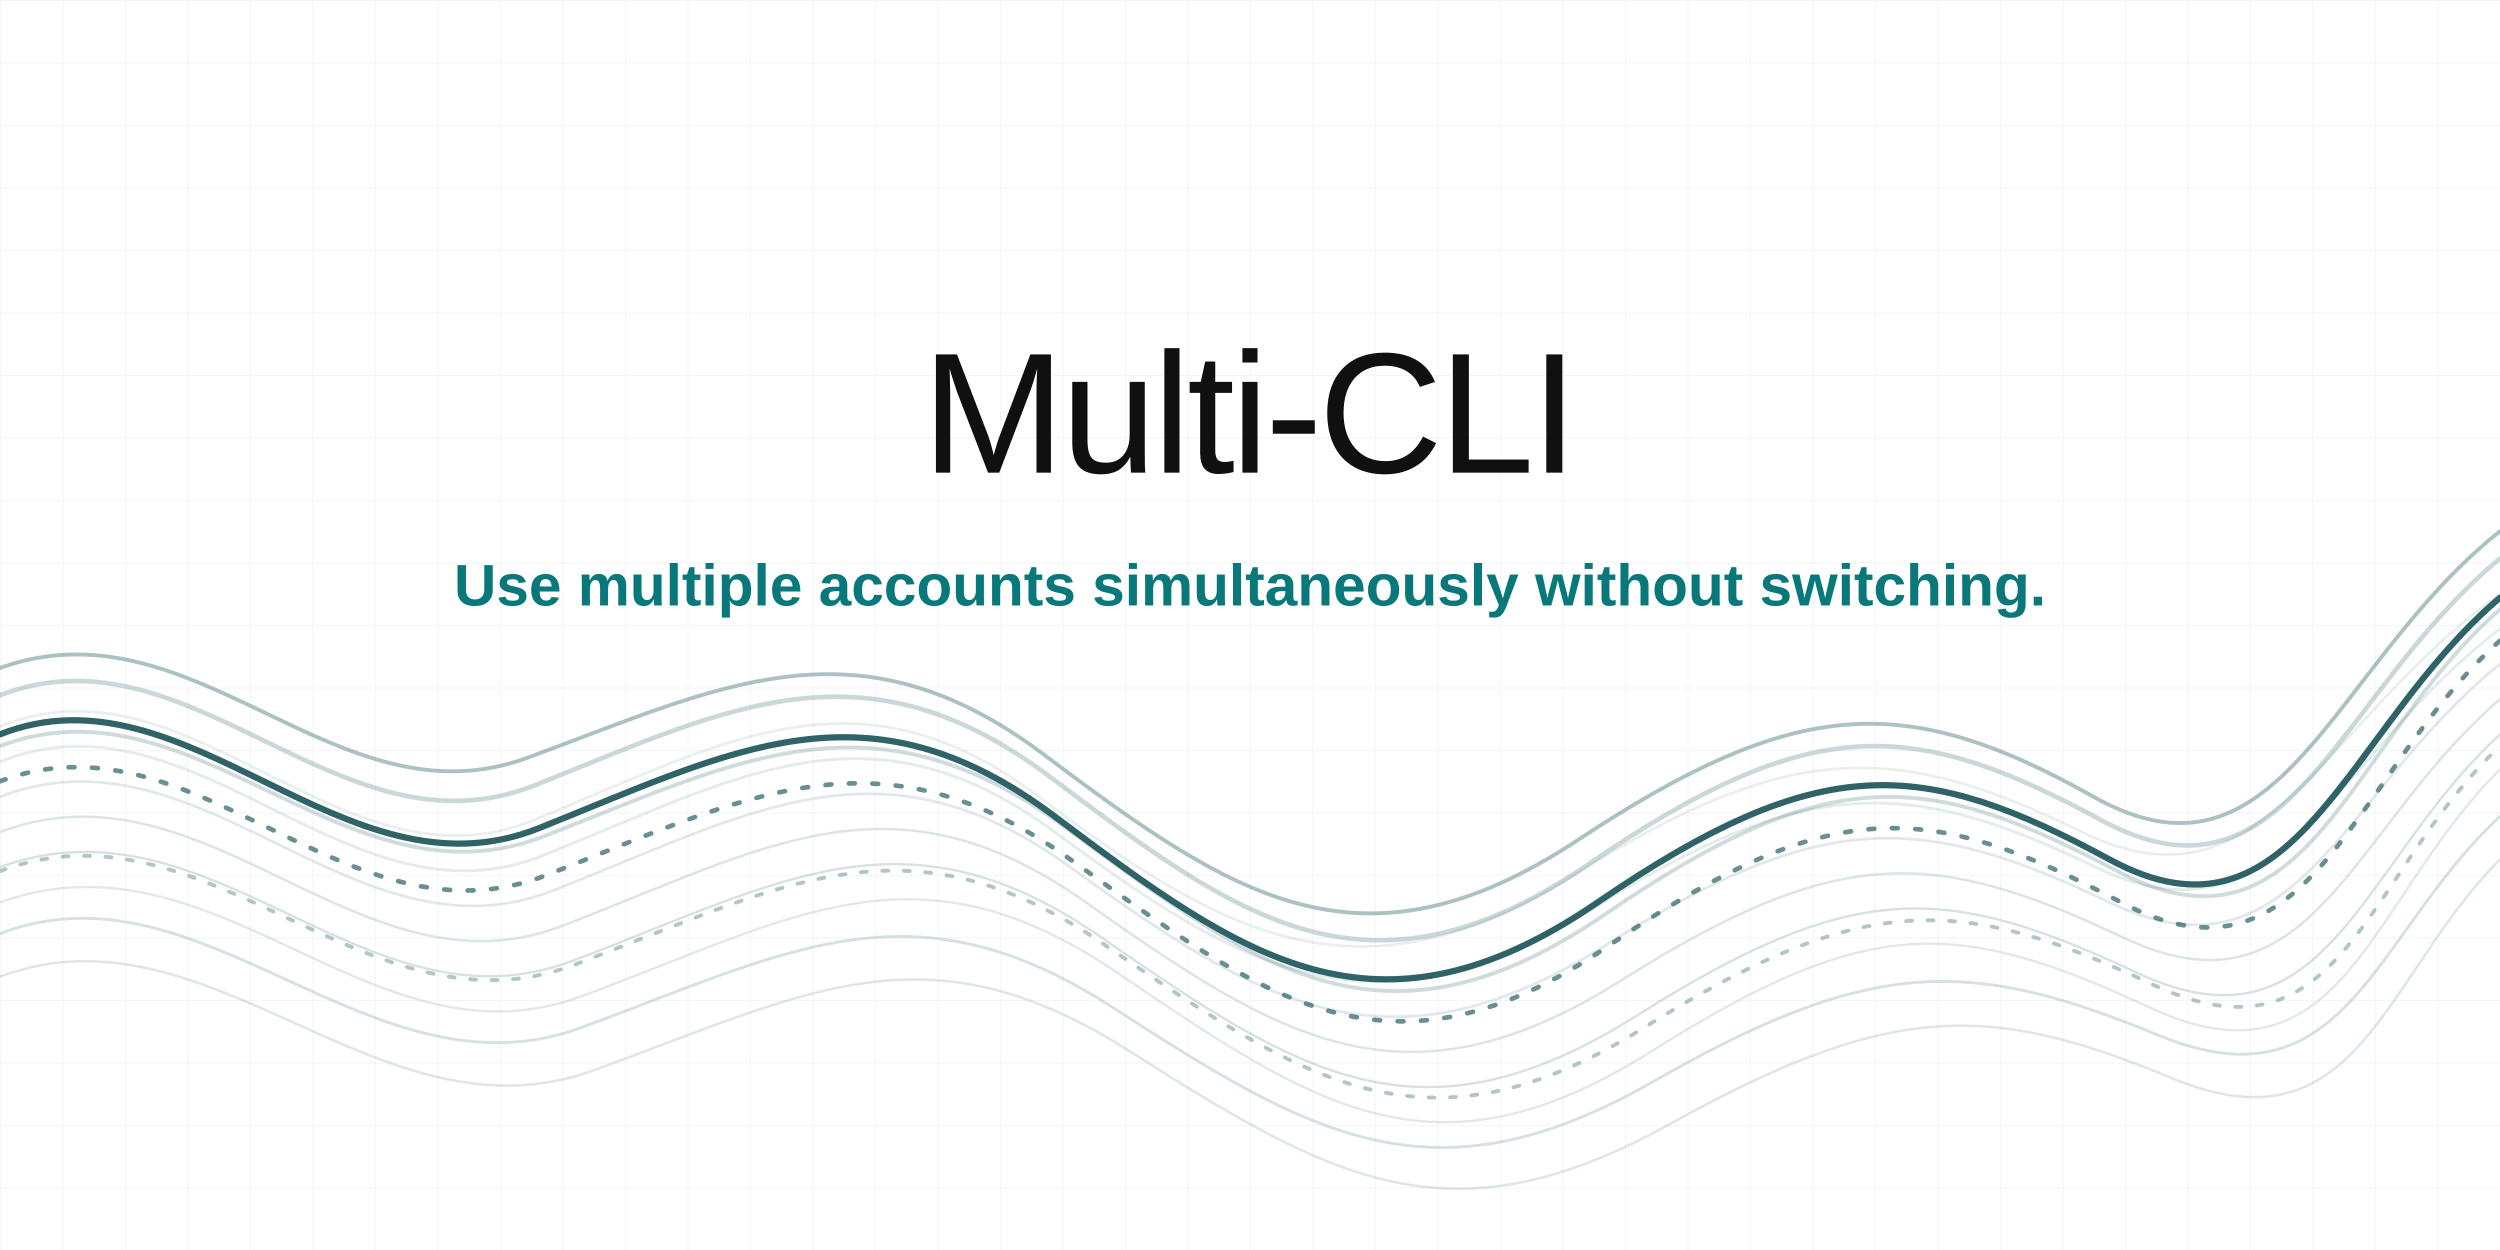
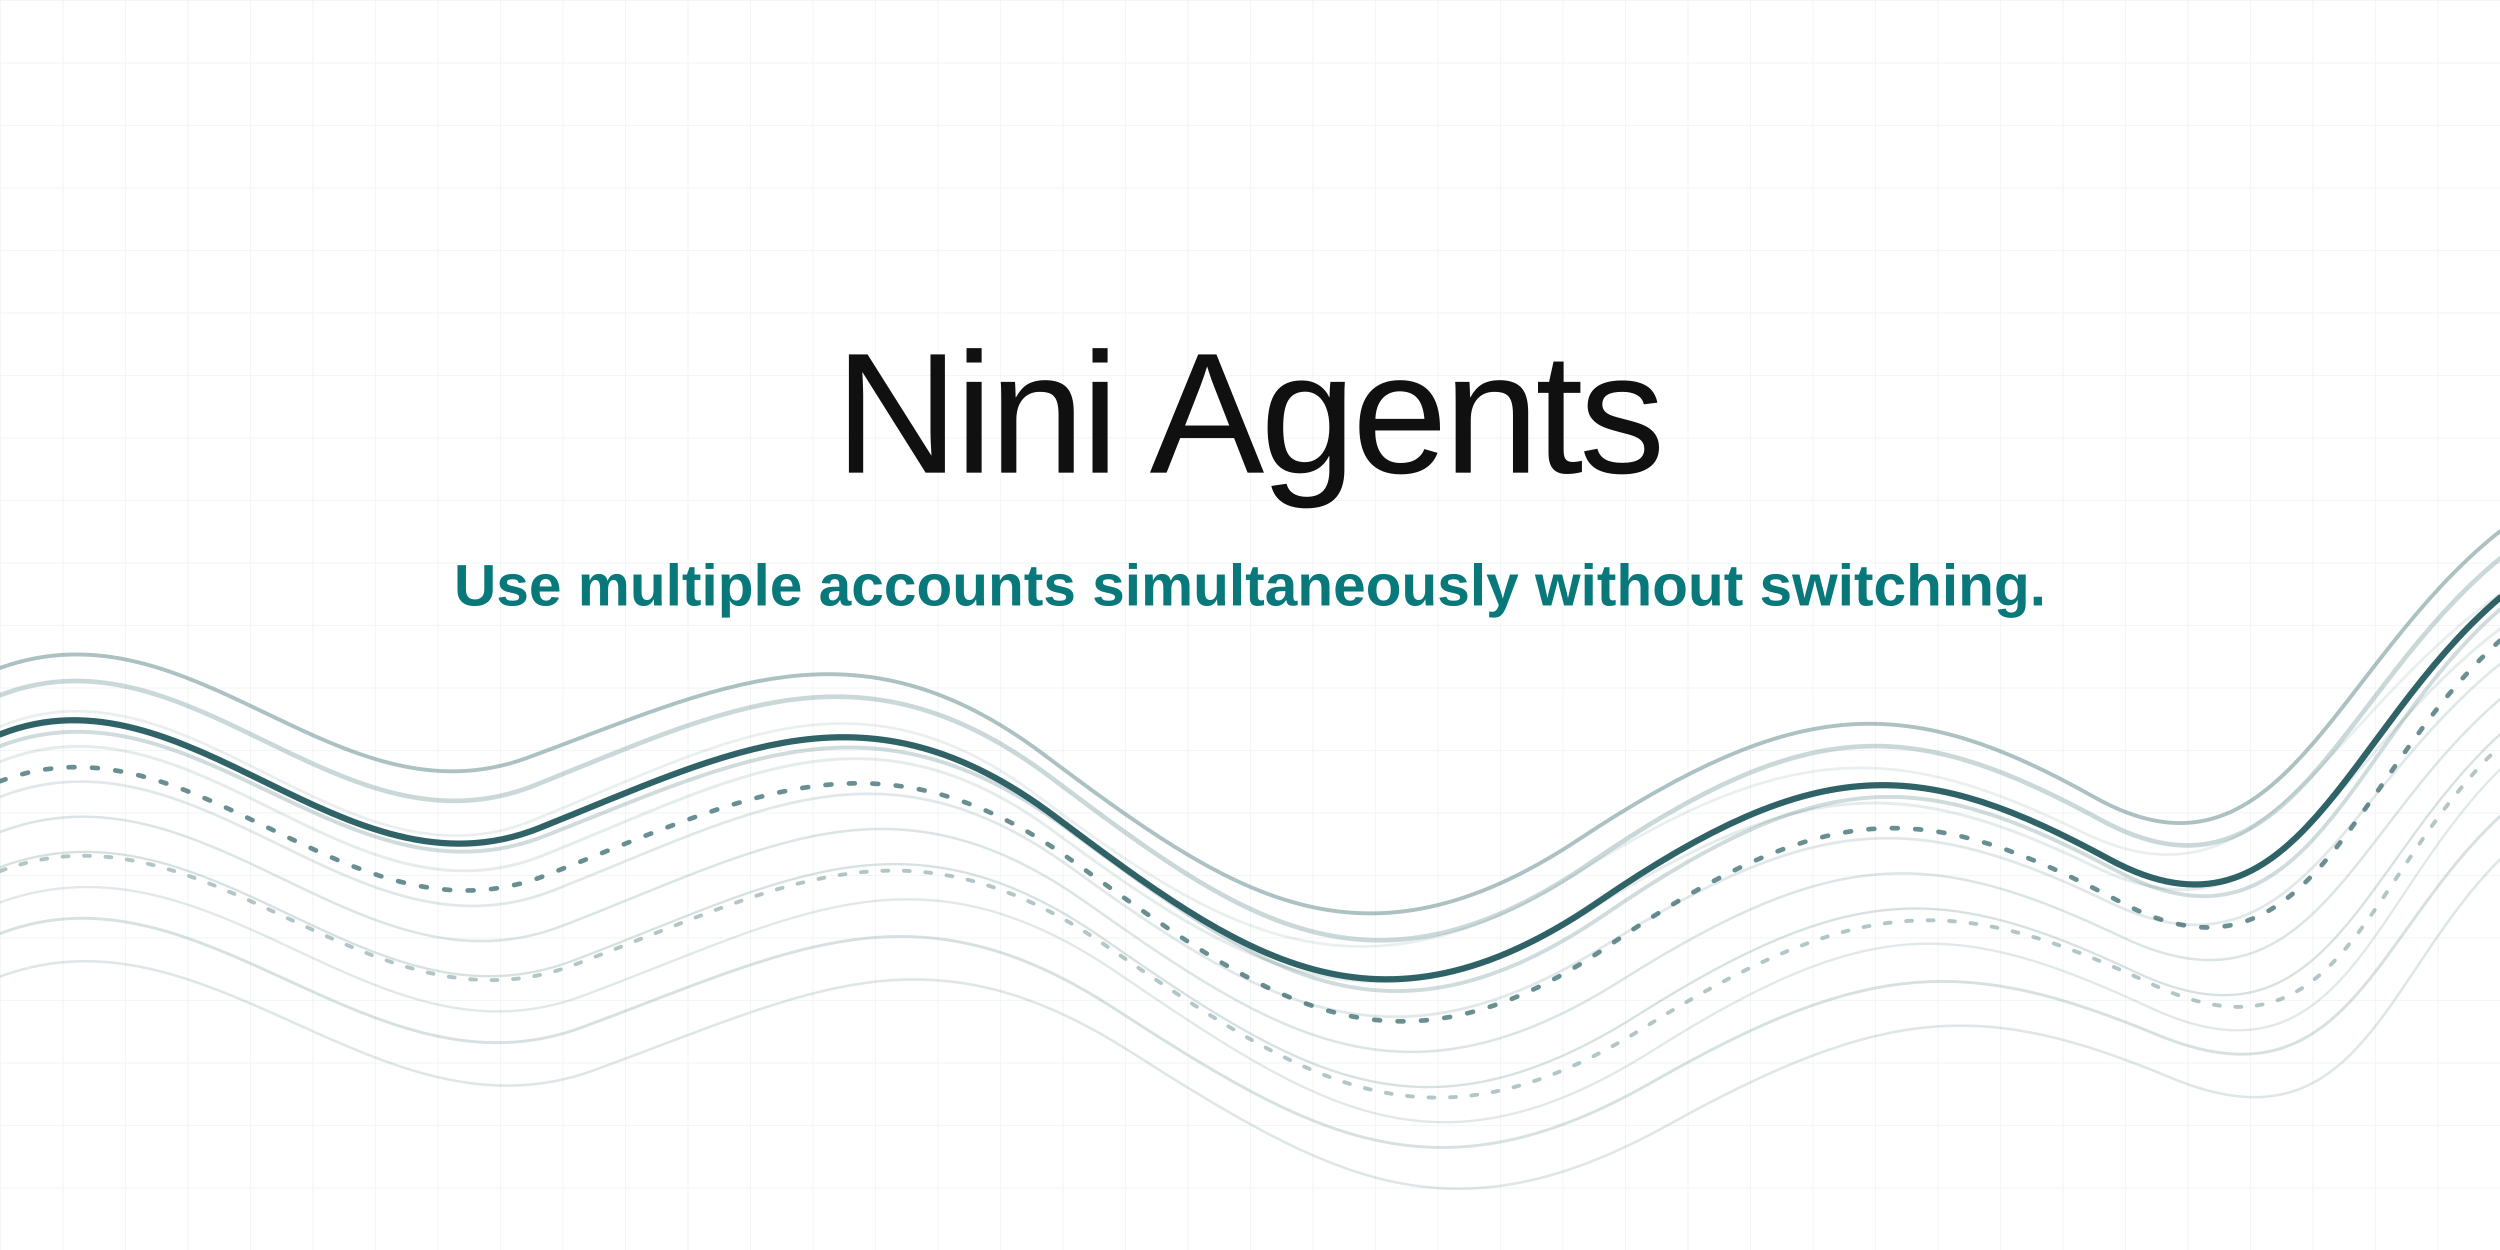
<svg xmlns="http://www.w3.org/2000/svg" viewBox="0 0 1280 640" role="img" aria-labelledby="title desc">
  <defs>
    <pattern id="grid" width="32" height="32" patternUnits="userSpaceOnUse">
      <path d="M32 0H0V32" fill="none" stroke="#255c60" stroke-opacity="0.055" stroke-width="1" />
    </pattern>
    <style>
      text { font-family: Arial, "Helvetica Neue", "Noto Sans", sans-serif; }
      .wave { fill: none; stroke: #255c60; stroke-linecap: round; }
    </style>
  </defs>
  <rect width="1280" height="640" fill="#ffffff" />
  <rect width="1280" height="640" fill="url(#grid)" />
-   <text x="640" y="242" text-anchor="middle" font-size="88" font-weight="400" letter-spacing="-2" fill="#101010">Multi-CLI</text>
+   <text x="640" y="242" text-anchor="middle" font-size="88" font-weight="400" letter-spacing="-2" fill="#101010">Nini Agents</text>
  <text x="640" y="310" text-anchor="middle" font-size="30" font-weight="600" fill="#08787b">Use multiple accounts simultaneously without switching.</text>
  <g aria-hidden="true">
    <path class="wave" d="M0 390C100 350 178 478 278 438S445 356 540 426S703 536 814 466S978 398 1073 444S1193 388 1280 322" stroke-width="1.5" stroke-opacity="0.12" />
    <path class="wave" d="M0 408C103 368 181 496 283 456S451 374 548 444S711 554 822 484S984 416 1080 462S1198 406 1280 340" stroke-width="1.4" stroke-opacity="0.14" />
    <path class="wave" d="M0 426C106 386 184 514 288 474S457 392 556 462S719 572 830 502S990 434 1087 480S1203 424 1280 358" stroke-width="1.3" stroke-opacity="0.16" />
    <path class="wave" d="M0 444C109 404 187 532 293 492S463 410 564 480S727 590 838 520S996 452 1094 498S1208 442 1280 376" stroke-width="1.2" stroke-opacity="0.18" />
    <path class="wave" d="M0 462C112 422 190 550 298 510S469 428 572 498S735 608 846 538S1002 470 1101 516S1213 460 1280 394" stroke-width="1.2" stroke-opacity="0.14" />
    <path class="wave" d="M0 372C97 332 175 460 273 420S439 338 532 408S695 518 806 448S972 380 1066 426S1188 370 1280 304" stroke-width="1.4" stroke-opacity="0.1" />
    <path class="wave" d="M0 356C98 318 174 442 274 402S442 326 538 398S700 520 814 442S980 368 1076 420S1197 354 1280 286" stroke-width="2.4" stroke-opacity="0.24" />
    <path class="wave" d="M0 382C100 344 177 468 279 428S448 352 546 424S708 546 822 468S986 394 1084 446S1202 380 1280 312" stroke-width="2" stroke-opacity="0.22" />
    <path class="wave" d="M0 478C104 438 190 566 298 526S468 450 570 516S734 618 846 554S1008 490 1105 530S1215 478 1280 418" stroke-width="1.5" stroke-opacity="0.18" />
    <path class="wave" d="M0 500C108 460 194 588 304 548S474 472 578 538S742 638 854 576S1016 512 1112 552S1220 500 1280 440" stroke-width="1.3" stroke-opacity="0.15" />
    <path class="wave" d="M0 376C96 338 176 464 276 424S444 346 540 418S704 540 818 462S984 388 1080 440S1200 374 1280 306" stroke-width="3.2" stroke-opacity="0.95" />
    <path class="wave" d="M0 342C100 306 172 424 270 388S438 314 534 386S696 504 808 430S976 354 1072 408S1194 340 1280 272" stroke-width="2" stroke-opacity="0.38" />
    <path class="wave" d="M0 446C106 406 188 534 294 494S464 414 566 484S730 596 842 526S1004 458 1102 504S1210 448 1280 382" stroke-width="2" stroke-opacity="0.35" stroke-dasharray="3 8" />
    <path class="wave" d="M0 400C100 362 178 488 280 448S450 370 548 440S710 562 824 484S988 410 1086 462S1204 396 1280 328" stroke-width="2.4" stroke-opacity="0.68" stroke-dasharray="3 9" />
  </g>
</svg>
